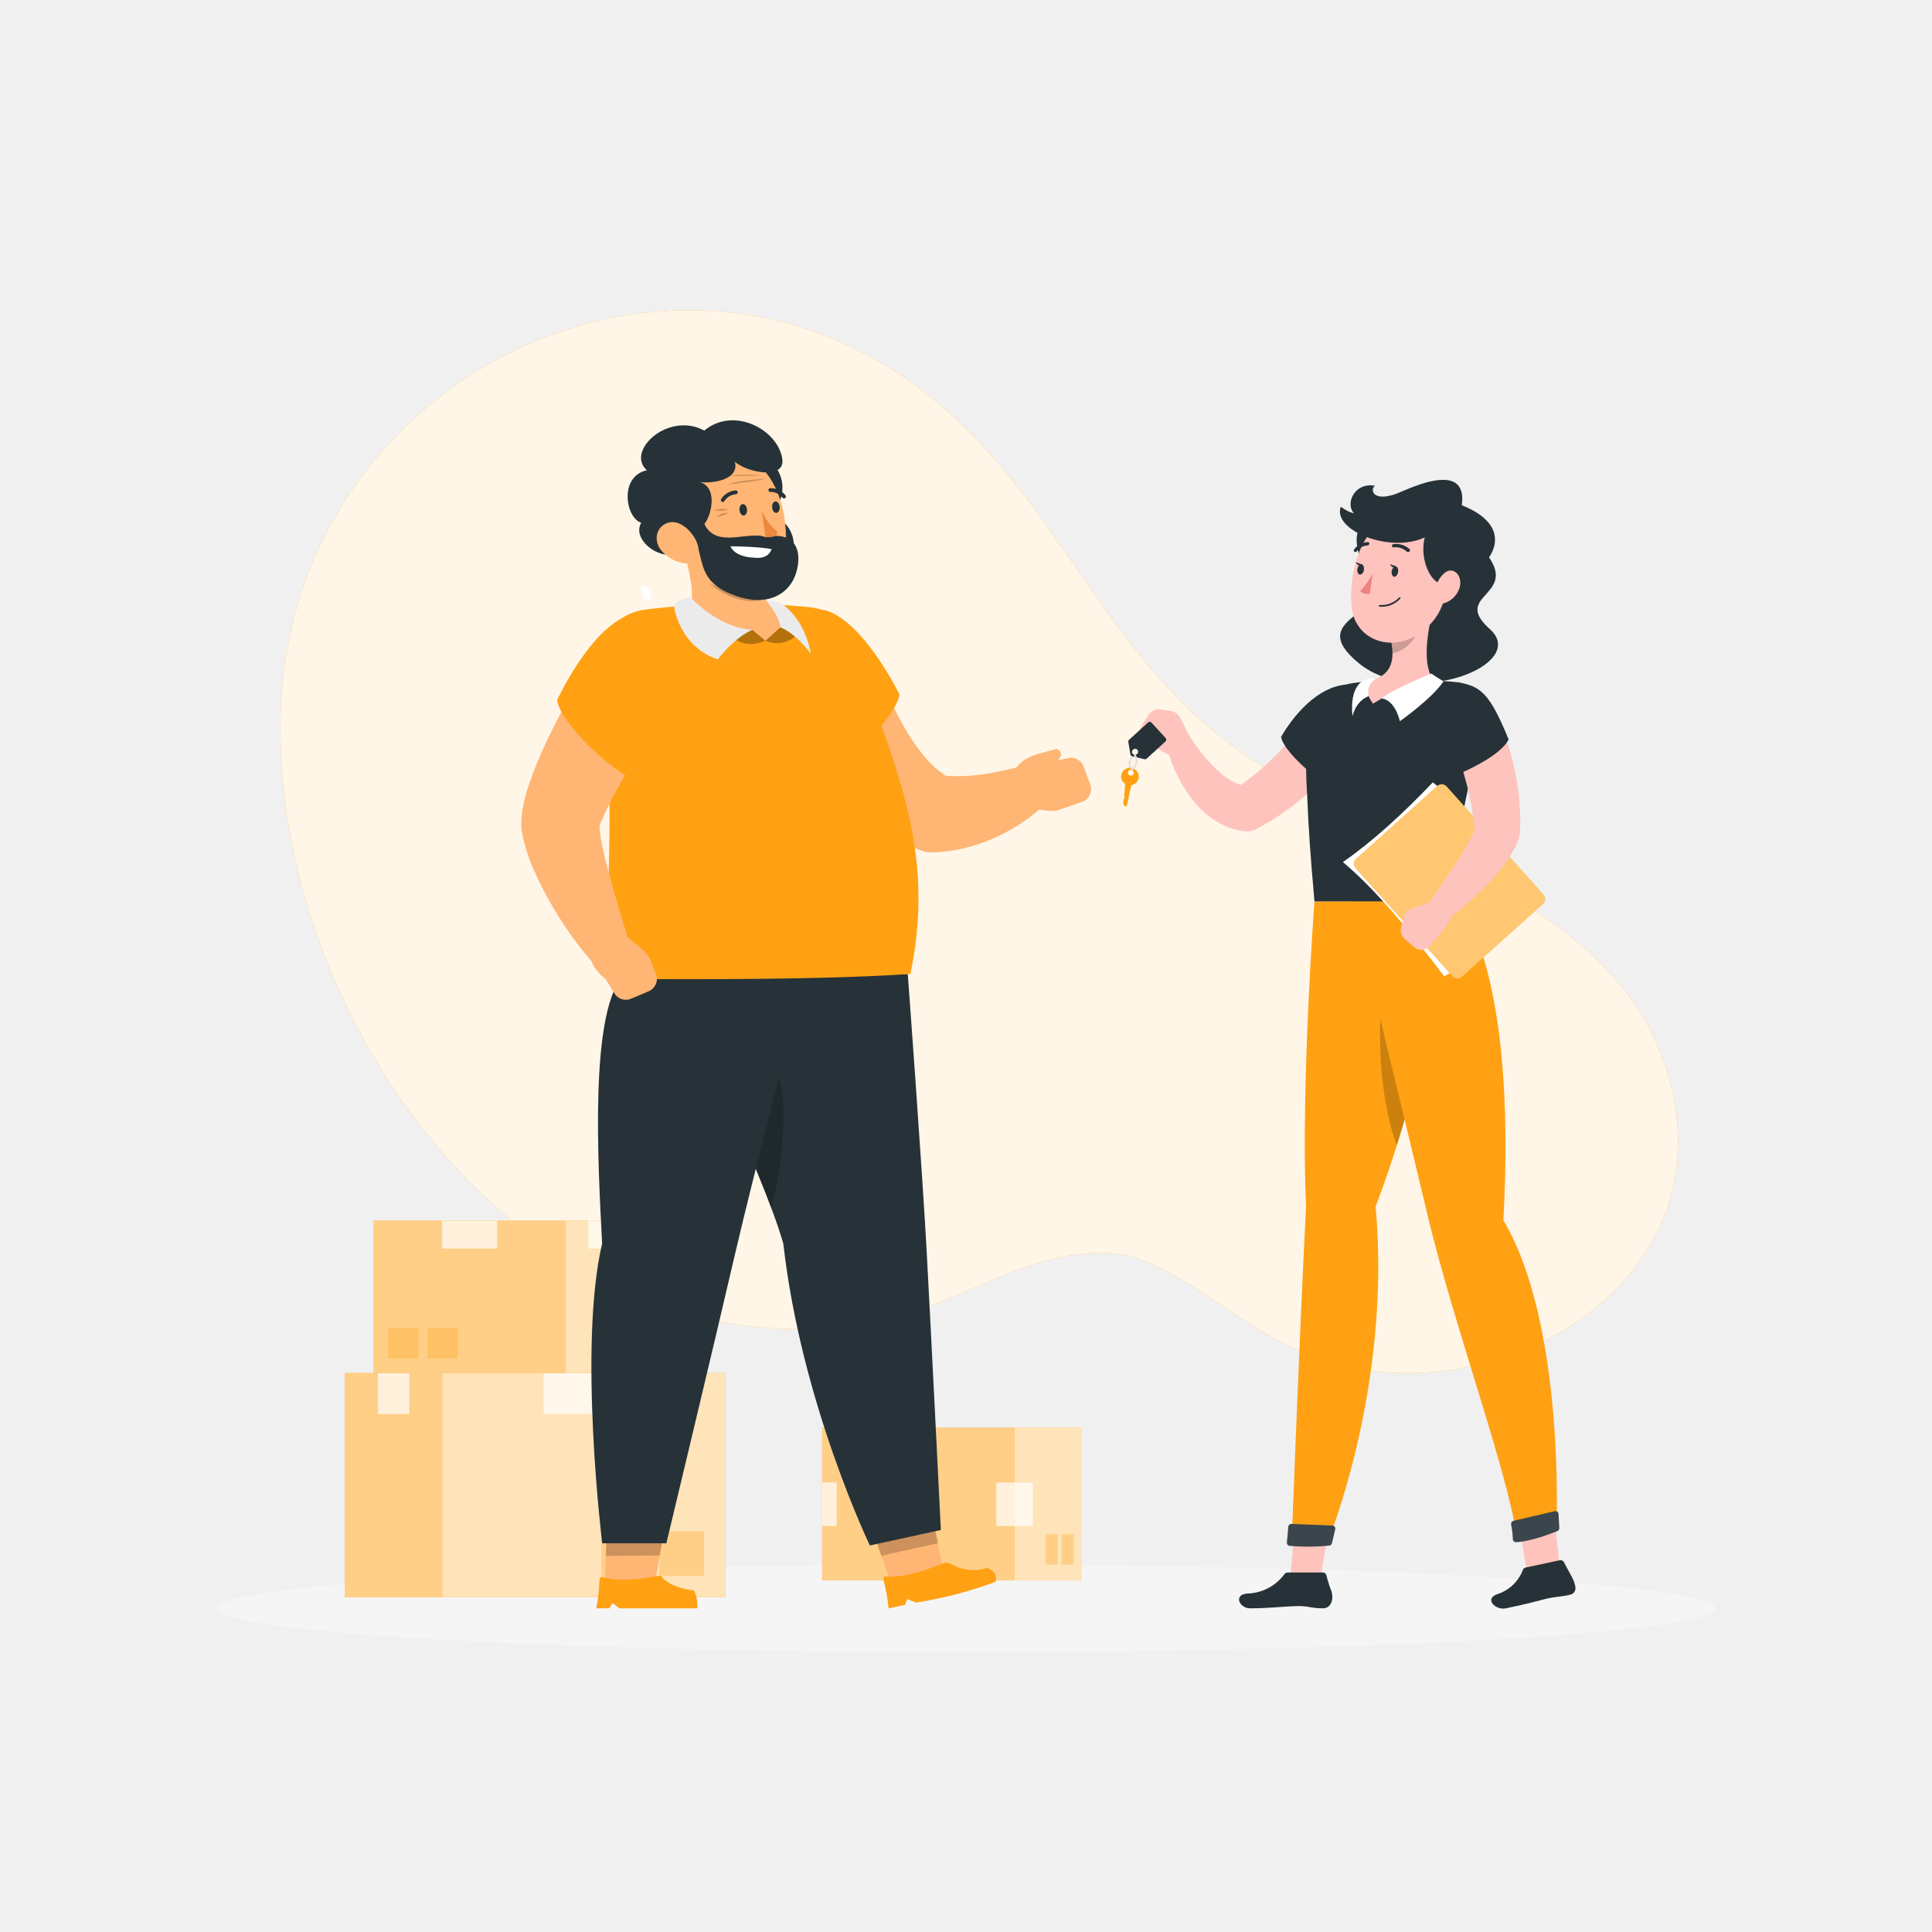
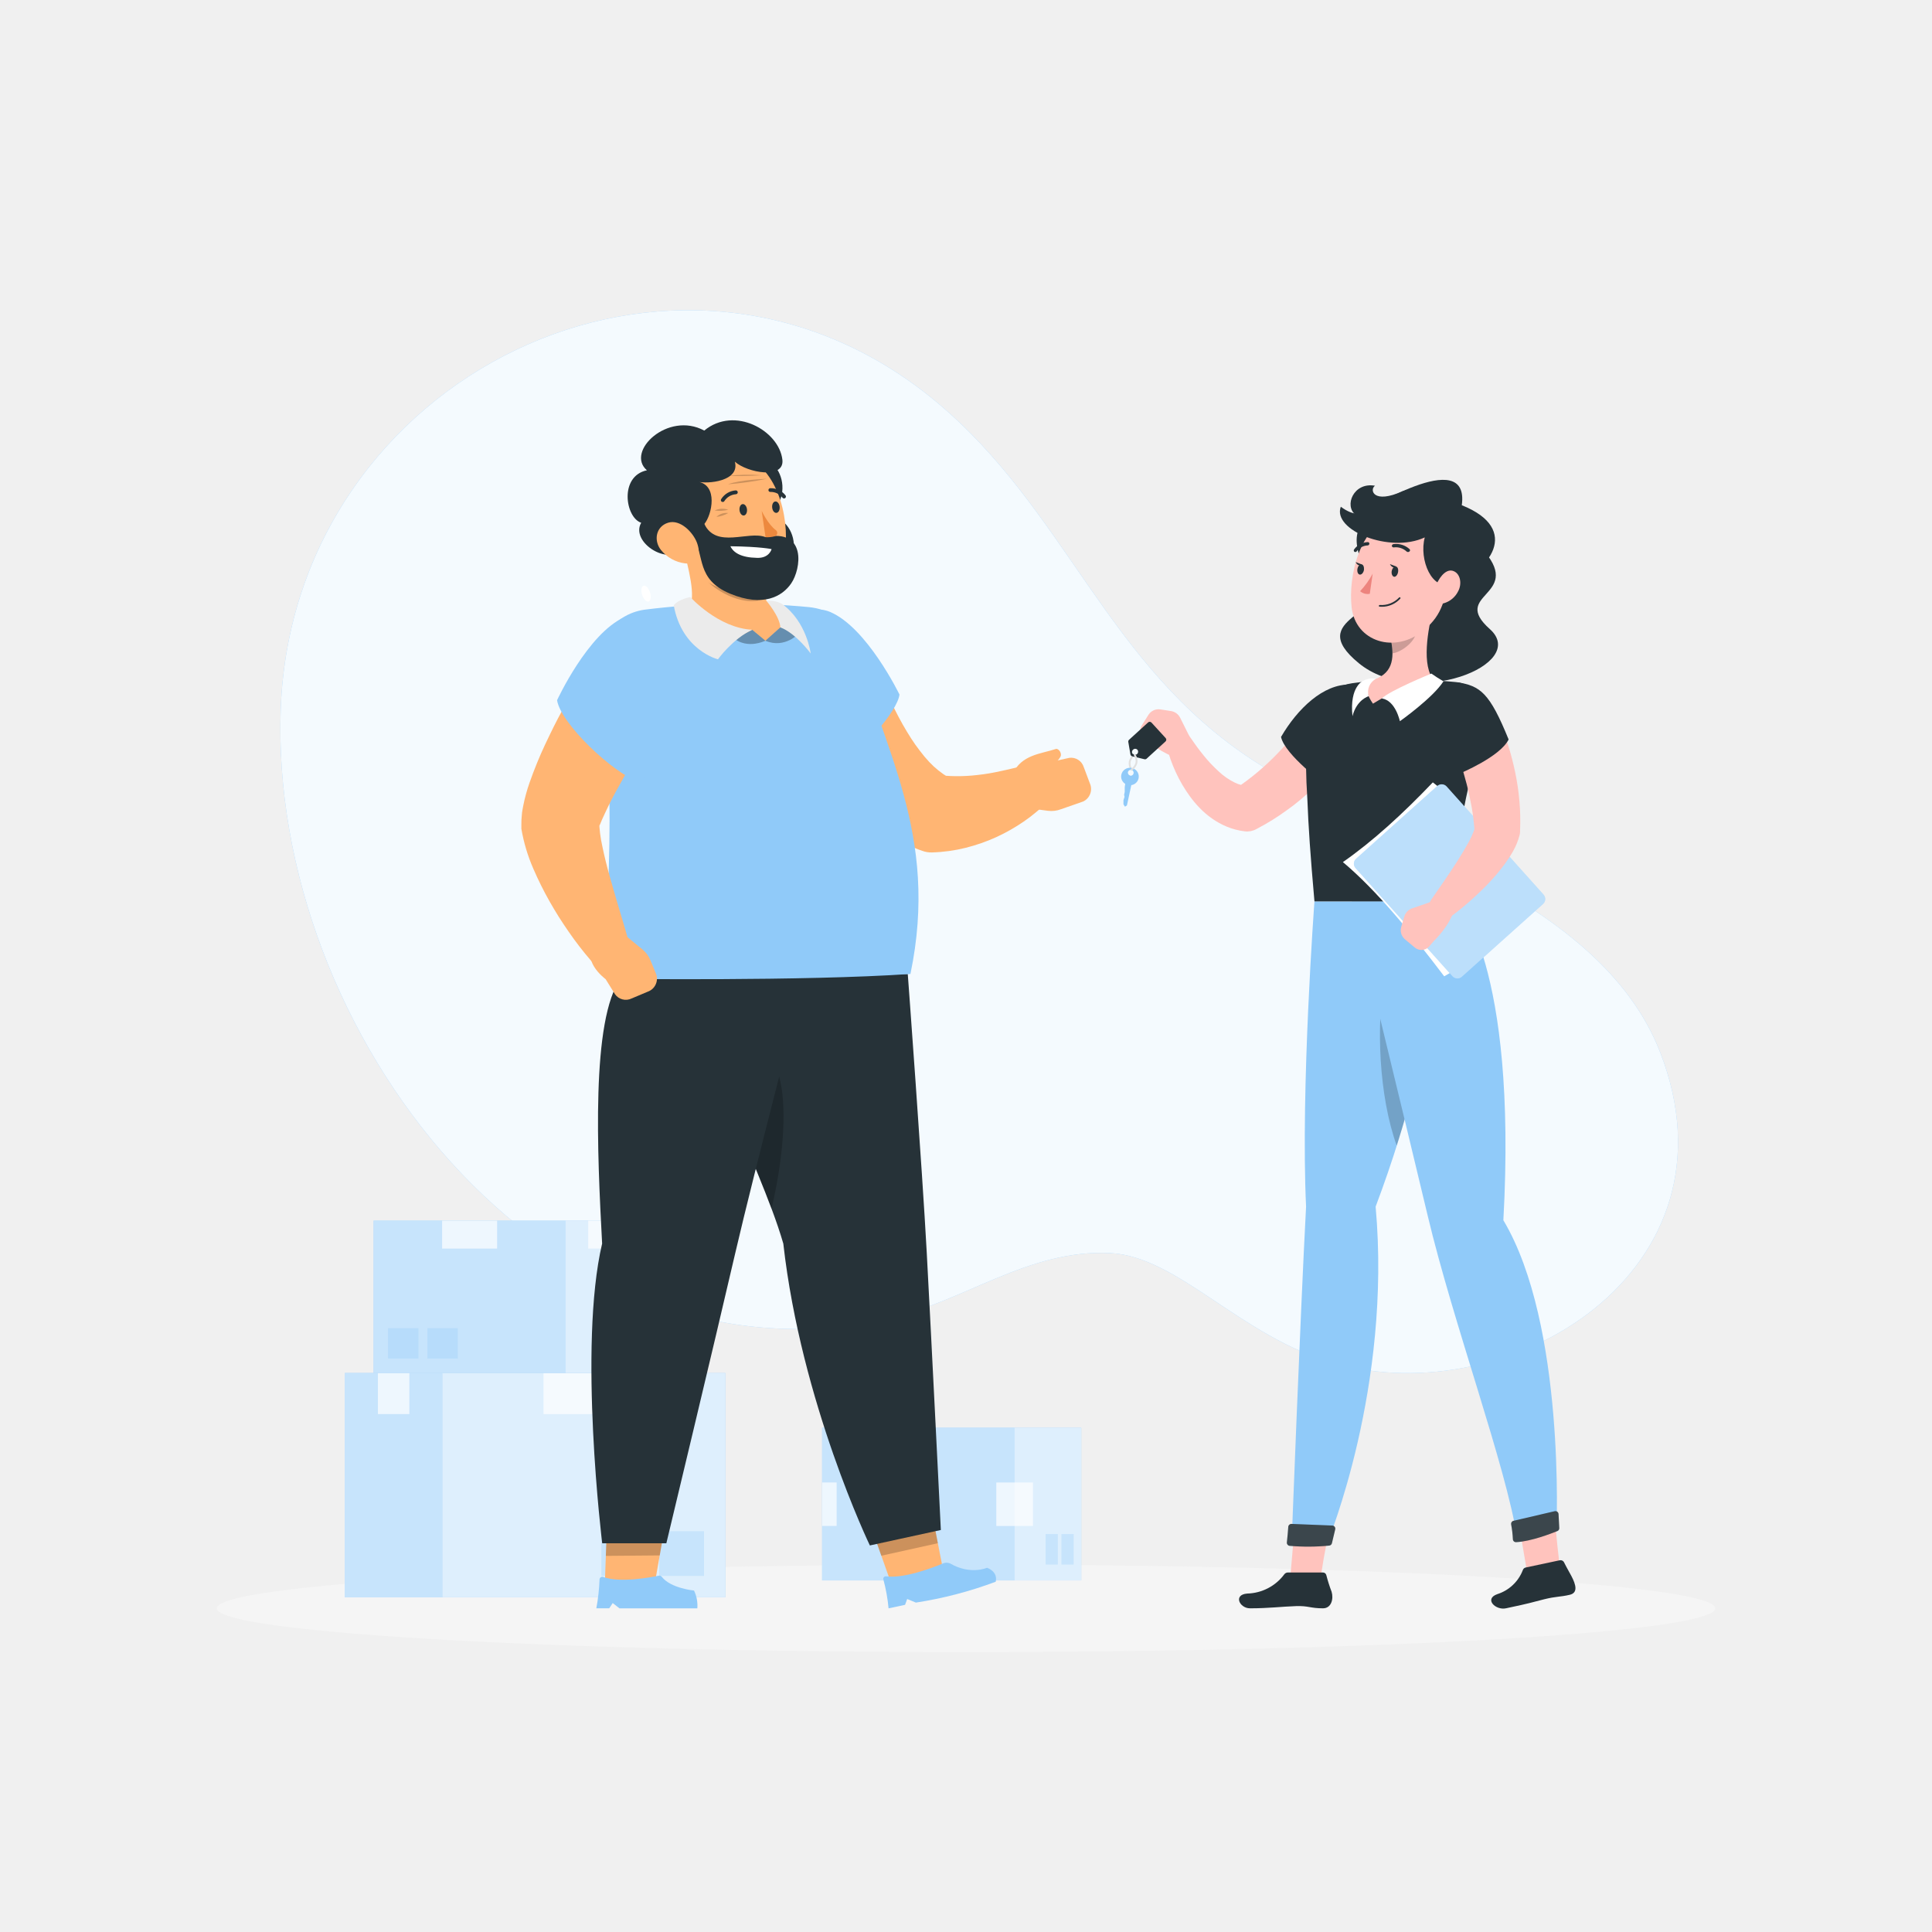
<svg xmlns="http://www.w3.org/2000/svg" viewBox="0 0 500 500">
  <g id="freepik--background-simple--inject-257">
-     <path d="M72.66,183.39C69.56,266.47,141.13,361,229.76,341.3c19.7-4.36,36.37-18.09,57.64-17,17.43.86,33.77,21.68,57.72,28.46,45.87,13,106.46-24.13,84.51-80.47-15.78-40.49-73.08-54.6-105-75.29-38.54-25-48.56-65.1-82.65-93.28C175.15,48.43,75.86,97.44,72.66,183.39Z" style="fill:#FFA113" />
+     <path d="M72.66,183.39C69.56,266.47,141.13,361,229.76,341.3c19.7-4.36,36.37-18.09,57.64-17,17.43.86,33.77,21.68,57.72,28.46,45.87,13,106.46-24.13,84.51-80.47-15.78-40.49-73.08-54.6-105-75.29-38.54-25-48.56-65.1-82.65-93.28C175.15,48.43,75.86,97.44,72.66,183.39Z" style="fill:#90CAF9" />
    <path d="M72.66,183.39C69.56,266.47,141.13,361,229.76,341.3c19.7-4.36,36.37-18.09,57.64-17,17.43.86,33.77,21.68,57.72,28.46,45.87,13,106.46-24.13,84.51-80.47-15.78-40.49-73.08-54.6-105-75.29-38.54-25-48.56-65.1-82.65-93.28C175.15,48.43,75.86,97.44,72.66,183.39Z" style="fill:#fff;opacity:0.9" />
  </g>
  <g id="freepik--Shadow--inject-257">
    <ellipse id="freepik--path--inject-257" cx="250" cy="416.24" rx="193.89" ry="11.32" style="fill:#f5f5f5" />
  </g>
  <g id="freepik--Boxes--inject-257">
    <path d="M168.3,153.57c.29,1.14,0,2.09-.56,2.13s-1.34-.84-1.63-2-.05-2.08.56-2.13S168,152.44,168.3,153.57Z" style="fill:#fff" />
    <ellipse cx="168.66" cy="159.87" rx="1.07" ry="2.13" transform="translate(-32.12 42.86) rotate(-13.23)" style="fill:#fff" />
-     <rect x="89.21" y="355.33" width="98.51" height="58.03" style="fill:#FFA113" />
+     <rect x="89.21" y="355.33" width="98.51" height="58.03" style="fill:#90CAF9" />
    <rect x="89.21" y="355.33" width="98.51" height="58.03" style="fill:#fff;opacity:0.7" />
-     <rect x="89.21" y="355.33" width="25.33" height="58.03" style="fill:#FFA113;opacity:0.3" />
+     <rect x="89.21" y="355.33" width="25.33" height="58.03" style="fill:#90CAF9;opacity:0.3" />
    <rect x="140.66" y="355.33" width="20.95" height="10.63" style="fill:#fff;opacity:0.7" />
    <rect x="97.81" y="355.33" width="8.13" height="10.63" style="fill:#fff;opacity:0.7" />
-     <rect x="170.62" y="396.27" width="11.58" height="11.58" style="fill:#FFA113;opacity:0.3" />
-     <rect x="155.63" y="396.27" width="11.58" height="11.58" style="fill:#FFA113;opacity:0.3" />
-     <rect x="96.68" y="315.91" width="66.92" height="39.43" transform="translate(260.28 671.24) rotate(180)" style="fill:#FFA113" />
+     <rect x="170.62" y="396.27" width="11.58" height="11.58" style="fill:#90CAF9;opacity:0.3" />
+     <rect x="155.63" y="396.27" width="11.58" height="11.58" style="fill:#90CAF9;opacity:0.3" />
+     <rect x="96.68" y="315.91" width="66.92" height="39.43" transform="translate(260.28 671.24) rotate(180)" style="fill:#90CAF9" />
    <rect x="96.68" y="315.91" width="66.92" height="39.43" transform="translate(260.28 671.24) rotate(180)" style="fill:#fff;opacity:0.7" />
-     <rect x="96.68" y="315.91" width="49.71" height="39.43" style="fill:#FFA113;opacity:0.3" />
+     <rect x="96.68" y="315.91" width="49.71" height="39.43" style="fill:#90CAF9;opacity:0.3" />
    <rect x="114.42" y="315.91" width="14.23" height="7.22" transform="translate(243.07 639.04) rotate(180)" style="fill:#fff;opacity:0.7" />
    <rect x="152.24" y="315.91" width="5.52" height="7.22" transform="translate(310 639.04) rotate(180)" style="fill:#fff;opacity:0.7" />
-     <rect x="100.43" y="343.72" width="7.87" height="7.87" transform="translate(208.72 695.31) rotate(180)" style="fill:#FFA113;opacity:0.3" />
-     <rect x="110.61" y="343.72" width="7.87" height="7.87" transform="translate(229.09 695.31) rotate(180)" style="fill:#FFA113;opacity:0.3" />
-     <rect x="212.77" y="369.5" width="67.07" height="39.51" transform="translate(492.6 778.51) rotate(180)" style="fill:#FFA113" />
+     <rect x="100.43" y="343.72" width="7.87" height="7.87" transform="translate(208.72 695.31) rotate(180)" style="fill:#90CAF9;opacity:0.3" />
+     <rect x="110.61" y="343.72" width="7.87" height="7.87" transform="translate(229.09 695.31) rotate(180)" style="fill:#90CAF9;opacity:0.3" />
+     <rect x="212.77" y="369.5" width="67.07" height="39.51" transform="translate(492.6 778.51) rotate(180)" style="fill:#90CAF9" />
    <rect x="212.77" y="369.5" width="67.07" height="39.51" transform="translate(492.6 778.51) rotate(180)" style="fill:#fff;opacity:0.7" />
-     <rect x="212.77" y="369.5" width="49.82" height="39.51" style="fill:#FFA113;opacity:0.3" />
+     <rect x="212.77" y="369.5" width="49.82" height="39.51" style="fill:#90CAF9;opacity:0.3" />
    <rect x="212.77" y="383.67" width="3.75" height="11.25" transform="translate(429.29 778.58) rotate(180)" style="fill:#fff;opacity:0.7" />
    <rect x="257.84" y="383.68" width="9.49" height="11.25" transform="translate(525.17 778.6) rotate(180)" style="fill:#fff;opacity:0.7" />
-     <rect x="270.61" y="397.01" width="3.16" height="7.89" transform="translate(544.38 801.91) rotate(180)" style="fill:#FFA113;opacity:0.3" />
-     <rect x="274.7" y="397.01" width="3.16" height="7.89" transform="translate(552.56 801.91) rotate(180)" style="fill:#FFA113;opacity:0.3" />
+     <rect x="270.61" y="397.01" width="3.16" height="7.89" transform="translate(544.38 801.91) rotate(180)" style="fill:#90CAF9;opacity:0.3" />
+     <rect x="274.7" y="397.01" width="3.16" height="7.89" transform="translate(552.56 801.91) rotate(180)" style="fill:#90CAF9;opacity:0.3" />
  </g>
  <g id="freepik--character-1--inject-257">
    <polygon points="240.75 389.29 224.64 392.87 230.8 410.27 244.26 407.3 240.75 389.29" style="fill:#ffb573" />
    <polygon points="240.75 389.3 224.63 392.88 228.08 402.62 242.72 399.38 240.75 389.3" style="opacity:0.2" />
    <path d="M202.72,321.84c-6.77-23.25-23.65-47.51-14.34-69.65l46.55-.13s3.75,50.58,4.91,72.08c1.21,22.36,3.65,71.82,3.65,71.82l-18.37,4S207.33,363,202.72,321.84Z" style="fill:#263238" />
    <path d="M186.52,275.29c2.27,12.36,8.48,25,13.15,37.51C205.29,289.18,204.6,261.41,186.52,275.29Z" style="opacity:0.2" />
-     <path d="M255.43,405.74s-4.29,1.93-9.54-1.12a2.33,2.33,0,0,0-2,.06c-2.7,1.12-9.91,3.86-14.57,3.28a.63.63,0,0,0-.71.77,44.55,44.55,0,0,1,1.35,7.51l4.27-.91.55-1.51,2.25.93a103.69,103.69,0,0,0,20.66-5.4C258.31,406.62,255.43,405.74,255.43,405.74Z" style="fill:#FFA113" />
+     <path d="M255.43,405.74s-4.29,1.93-9.54-1.12a2.33,2.33,0,0,0-2,.06c-2.7,1.12-9.91,3.86-14.57,3.28a.63.63,0,0,0-.71.77,44.55,44.55,0,0,1,1.35,7.51l4.27-.91.55-1.51,2.25.93a103.69,103.69,0,0,0,20.66-5.4C258.31,406.62,255.43,405.74,255.43,405.74Z" style="fill:#90CAF9" />
    <polygon points="172.53 392.36 157.17 392.51 156.5 410.62 169.33 410.52 172.53 392.36" style="fill:#ffb573" />
    <polygon points="172.53 392.37 157.16 392.51 156.79 402.66 170.74 402.54 172.53 392.37" style="opacity:0.2" />
    <path d="M155.83,321.84c-1.24-23.25-2.93-58,4.86-68.71l47.83-1.07S195.22,303,190.26,324.4c-5.16,22.3-17.81,75-17.81,75l-16.6,0S149.58,348.37,155.83,321.84Z" style="fill:#263238" />
    <path d="M228.18,176.06l.73,1.74.86,2c.6,1.31,1.2,2.64,1.85,3.92a77.6,77.6,0,0,0,4.17,7.37c.74,1.14,1.51,2.25,2.31,3.26a33.18,33.18,0,0,0,2.41,2.87,22.57,22.57,0,0,0,5,4l-3.49-.77a36.07,36.07,0,0,0,5.22.42,42.84,42.84,0,0,0,5.69-.3c2-.21,4-.55,6-1,1-.21,2-.43,3.06-.69l1.53-.37.75-.19a2.88,2.88,0,0,1,.64-.13l3.63.65a5,5,0,0,1,2.66,8.5l-.83.82-.74.71c-.5.46-1,.91-1.52,1.34-1,.85-2.09,1.67-3.2,2.43a48.14,48.14,0,0,1-7.05,4,46.41,46.41,0,0,1-7.93,2.77,40.83,40.83,0,0,1-8.72,1.2,6.58,6.58,0,0,1-2.52-.41l-1-.36a38.67,38.67,0,0,1-6.33-3.08,42.52,42.52,0,0,1-5.36-3.93,55.43,55.43,0,0,1-4.53-4.38c-1.39-1.52-2.63-3.09-3.83-4.68s-2.28-3.21-3.29-4.86-2-3.3-2.85-5-1.7-3.4-2.44-5.15c-.37-.88-.74-1.76-1.08-2.66l-.51-1.39-.25-.71-.28-.87a11.19,11.19,0,0,1,20.94-7.84Z" style="fill:#ffb573" />
    <path d="M263.66,208.84l-2.23-6.07c.07-6.8,8.79-5.19,8.79-5.19l6.51-1.45a3.44,3.44,0,0,1,3.74,2.38l1.59,4.23a3.58,3.58,0,0,1-1.72,4.68l-5.74,2a7,7,0,0,1-3.42.41Z" style="fill:#ffb573" />
-     <path d="M214.78,158.35c9.59,4,18,21.39,18,21.39-.44,4.2-10.1,15.93-18.62,18.94,0,0-6.64-2.76-10.82-11.83C198,175.11,204.61,154.11,214.78,158.35Z" style="fill:#FFA113" />
-     <path d="M209.38,157.12a193.16,193.16,0,0,0-42.67.68,14.4,14.4,0,0,0-12,17.15c6.64,33.41-.32,70.89,4,78.36,0,0,49.33.65,76.91-1.25,7.56-36.27-7.3-58.47-14.77-86.8C219.56,160.42,214.36,157.64,209.38,157.12Z" style="fill:#FFA113" />
+     <path d="M214.78,158.35c9.59,4,18,21.39,18,21.39-.44,4.2-10.1,15.93-18.62,18.94,0,0-6.64-2.76-10.82-11.83C198,175.11,204.61,154.11,214.78,158.35Z" style="fill:#90CAF9" />
+     <path d="M209.38,157.12a193.16,193.16,0,0,0-42.67.68,14.4,14.4,0,0,0-12,17.15c6.64,33.41-.32,70.89,4,78.36,0,0,49.33.65,76.91-1.25,7.56-36.27-7.3-58.47-14.77-86.8C219.56,160.42,214.36,157.64,209.38,157.12Z" style="fill:#90CAF9" />
    <path d="M170.93,184.71c-1.46,2.59-3.08,5.33-4.63,8l-4.61,8c-.75,1.32-1.49,2.64-2.19,3.94s-1.41,2.59-2,3.84-1.19,2.49-1.66,3.54c-.23.52-.43,1-.56,1.34l-.09.23,0,.09c-.06.13,0-.13-.09-.26l-.05-1a35.1,35.1,0,0,0,.84,6.63c.52,2.5,1.16,5.13,1.91,7.76s1.52,5.34,2.33,8.06,1.67,5.49,2.4,8.18l.07.24a5.67,5.67,0,0,1-9.74,5.21,87,87,0,0,1-5.64-7.31c-.86-1.26-1.73-2.52-2.55-3.83s-1.61-2.62-2.39-4a87.49,87.49,0,0,1-4.26-8.56,44.38,44.38,0,0,1-3.09-10.33,4,4,0,0,1,0-.6v-.43a20.82,20.82,0,0,1,.13-2.66c0-.36.09-.77.14-1.1l.17-.94c.23-1.25.5-2.29.77-3.3.55-2,1.2-3.74,1.84-5.45s1.32-3.32,2-4.91,1.44-3.13,2.17-4.66c1.46-3.07,3-6,4.67-8.93s3.29-5.71,5.21-8.59A11.21,11.21,0,0,1,171,184.54Z" style="fill:#ffb573" />
-     <path d="M161.58,159.73c-9.49,4.26-17.41,21.49-17.41,21.49.93,6,14.36,18.84,21.38,21.26,0,0,5.86-5.16,8.59-17.18C177.27,171.49,166.71,160.83,161.58,159.73Z" style="fill:#FFA113" />
+     <path d="M161.58,159.73c-9.49,4.26-17.41,21.49-17.41,21.49.93,6,14.36,18.84,21.38,21.26,0,0,5.86-5.16,8.59-17.18C177.27,171.49,166.71,160.83,161.58,159.73Z" style="fill:#90CAF9" />
    <path d="M202.66,159.59a9,9,0,0,0-4.3-4.08,8.33,8.33,0,0,1-.15-5.61l-21-6.7c1.7,7,3,12.44.44,15.82,4.13,2.52,11.71,7,20,6.82S204,162.5,202.66,159.59Z" style="fill:#ffb573" />
    <path d="M198,150.55l-15.78-.93c4.94,5.27,12.42,7.26,15.83,5.11A8.4,8.4,0,0,1,198,150.55Z" style="opacity:0.2" />
-     <path d="M198.09,165.82,194.68,163l-4.59,2.3S193,168,198.09,165.82Z" style="fill:#FFA113" />
+     <path d="M198.09,165.82,194.68,163l-4.59,2.3S193,168,198.09,165.82Z" style="fill:#90CAF9" />
    <path d="M198.09,165.82,194.68,163l-4.59,2.3S193,168,198.09,165.82Z" style="opacity:0.3" />
    <path d="M202.48,125.63c.27,4.24-2.46,7.87-6.1,8.1s-6.8-3-7.07-7.27,2.46-7.87,6.1-8.1S202.21,121.39,202.48,125.63Z" style="fill:#263238" />
    <path d="M205.45,140.78c.27,4.24-2.46,7.87-6.1,8.1s-6.8-3-7.07-7.27,2.47-7.87,6.1-8.1S205.18,136.53,205.45,140.78Z" style="fill:#263238" />
    <path d="M173.71,131.85c1.78,9.22,3.21,15.45,9.49,18.86,12.49,6.79,18.76,1.13,20-8.35,1.09-8.54-2-22.18-12.26-24.94C180.83,114.7,171.92,122.63,173.71,131.85Z" style="fill:#ffb573" />
    <path d="M198.08,139c10.76-2.23,9.26,8.26,6.67,12-2.28,3.33-7.22,6.21-15.8,2.64-8.92-3.7-6.54-10.08-9.39-13.93-1-1.4,1.24-7.14,2.7-4.13C185.41,142.1,193.62,137.27,198.08,139Z" style="fill:#263238" />
    <path d="M177.75,139.87c5,3,5.74-2.07,4.51-4.24,2-2.33,3.71-10.25-1.84-11,2.67.71,11.15-.06,9.76-5.15,3.22,2.9,12.91,4.63,12.3-.52-.88-7.53-12.39-14-20.22-7.53-9.44-5.09-20.45,5.45-14.84,10.28-7.2,1.52-5.61,12.22-1.48,13.58C162.75,140.85,175.44,148.12,177.75,139.87Z" style="fill:#263238" />
    <path d="M188.48,131.92a4.67,4.67,0,0,0-3.54.2A9.1,9.1,0,0,0,188.48,131.92Z" style="opacity:0.2" />
    <path d="M188.47,132.77a3.79,3.79,0,0,0-3.06,1A7.6,7.6,0,0,0,188.47,132.77Z" style="opacity:0.2" />
    <path d="M197.12,123a42.93,42.93,0,0,0-8.88.19C193.19,123.27,197.12,123,197.12,123Z" style="opacity:0.2" />
    <path d="M198.41,123.92s-6.79.2-10,1.41A80.33,80.33,0,0,0,198.41,123.92Z" style="opacity:0.2" />
    <path d="M171,142.27a9.49,9.49,0,0,0,6.38,3.54c3.34.35,4.09-2.36,3-5.34-1-2.68-4.34-6.17-7.48-5.19S169.12,139.82,171,142.27Z" style="fill:#ffb573" />
    <path d="M191.39,132.05c.08.81.58,1.42,1.12,1.36s.89-.77.81-1.58-.59-1.43-1.13-1.37S191.3,131.23,191.39,132.05Z" style="fill:#263238" />
    <path d="M199.84,131.37c.08.81.58,1.43,1.12,1.36s.89-.77.81-1.58-.59-1.43-1.13-1.37S199.75,130.55,199.84,131.37Z" style="fill:#263238" />
    <path d="M197.12,132.21l1,6.82a7.52,7.52,0,0,0,2.41-.25.9.9,0,0,0,.27-1.57C198.75,135.7,197.12,132.21,197.12,132.21Z" style="fill:#ed893e" />
    <path d="M187,129.91a.51.51,0,0,1-.23-.07.48.48,0,0,1-.13-.67,4.84,4.84,0,0,1,3.79-2.26.48.48,0,0,1,0,1h0a3.85,3.85,0,0,0-3,1.83A.49.49,0,0,1,187,129.91Z" style="fill:#263238" />
    <path d="M202.93,129a.48.48,0,0,1-.41-.18,3.84,3.84,0,0,0-3.13-1.51.47.47,0,0,1-.52-.43.5.5,0,0,1,.43-.53,4.78,4.78,0,0,1,4,1.86.49.49,0,0,1-.08.68A.54.54,0,0,1,202.93,129Z" style="fill:#263238" />
    <path d="M178.66,154.52s7.19,8,16,8.46c-5.14,2.43-8.85,7.65-8.85,7.65s-9.37-2.29-11.45-14C175.75,155,178.66,154.52,178.66,154.52Z" style="fill:#ebebeb" />
-     <path d="M198.09,165.82l3.87-3.46,4.92,1.46S203.16,168,198.09,165.82Z" style="fill:#FFA113" />
+     <path d="M198.09,165.82l3.87-3.46,4.92,1.46S203.16,168,198.09,165.82Z" style="fill:#90CAF9" />
    <path d="M198.09,165.82l3.87-3.46,4.92,1.46S203.16,168,198.09,165.82Z" style="opacity:0.3" />
    <path d="M198.36,155.51s3.43,4,3.6,6.85c4.08,1.58,7.85,6.76,7.85,6.76s-1-8.2-7.46-12.86A6.91,6.91,0,0,0,198.36,155.51Z" style="fill:#ebebeb" />
-     <path d="M154.33,416.23h3.34l.9-1.36,1.75,1.37h20.15a9,9,0,0,0-.86-4.61s-6-.55-8.34-3.55a.74.74,0,0,0-.75-.3c-2,.42-10,1.93-14.36.35a.72.72,0,0,0-1,.65A49.53,49.53,0,0,1,154.33,416.23Z" style="fill:#FFA113" />
+     <path d="M154.33,416.23h3.34l.9-1.36,1.75,1.37h20.15a9,9,0,0,0-.86-4.61s-6-.55-8.34-3.55a.74.74,0,0,0-.75-.3c-2,.42-10,1.93-14.36.35a.72.72,0,0,0-1,.65A49.53,49.53,0,0,1,154.33,416.23Z" style="fill:#90CAF9" />
    <path d="M262.08,200.25c2.35-5,7.34-5.13,11.18-6.42.65-.22,1.81,1.2,1.07,2.2a5.73,5.73,0,0,1-3.63,2.59c-.05,1.73-1.91,6.4-6.81,6.29A7.06,7.06,0,0,1,262.08,200.25Z" style="fill:#ffb573" />
    <path d="M199.69,142.11s-2.79-.64-10.66-.74c.78,1.67,2.8,2.92,6.83,3C199.1,144.52,199.69,142.11,199.69,142.11Z" style="fill:#fff" />
    <path d="M160.41,240.91l-5.94,2.55c-4.89,4.72,2.27,9.95,2.27,9.95l2.43,3.91a3.43,3.43,0,0,0,4.3,1.08l4.16-1.75a3.58,3.58,0,0,0,2.22-4.47l-1.53-3.7a7.05,7.05,0,0,0-2.06-2.77Z" style="fill:#ffb573" />
  </g>
  <g id="freepik--character-2--inject-257">
    <path d="M354.6,149.57c-6.09-9.81-3.68-15.59,3-16.75l26.71,10.05c9.5,11.47-9,10.8,1.26,19.94s-19.36,20.76-33.92,8.82S360.68,159.38,354.6,149.57Z" style="fill:#263238" />
    <path d="M395.44,408.22l8.39-1.86c-1.17-8-1.6-17.3-2.58-22.24l-9.69,1.35Z" style="fill:#ffc3bd" />
    <path d="M333.81,409.58l7.9-.07c.73-8,3.55-17.54,3.82-22.58l-9.76-.24Z" style="fill:#ffc3bd" />
    <path d="M389.73,416.23c6.68-1.41,6.18-1.41,9.9-2.34,3.19-.79,4.05-.56,6.62-1.16,2.15-.51,1.63-2.55.46-4.79-.51-1-1.2-2.11-1.93-3.59a1,1,0,0,0-1.13-.55l-8.8,1.87a1,1,0,0,0-.75.68,10.44,10.44,0,0,1-6.62,6.22C384,413.82,387.07,416.8,389.73,416.23Z" style="fill:#263238" />
    <path d="M323.49,416.23c4.88,0,8.11-.44,11.9-.57,3.25-.11,3.69.57,7,.57,2.17,0,2.78-2.44,2.23-4.28a39.34,39.34,0,0,1-1.36-4.27.9.9,0,0,0-.91-.72h-9.08a1.16,1.16,0,0,0-.88.45,12.32,12.32,0,0,1-9.61,5C319.08,412.7,320.81,416.23,323.49,416.23Z" style="fill:#263238" />
-     <path d="M340.18,233.28s-3.6,48.29-2.17,79c-1.53,28.79-3.73,86.9-3.73,86.9.16,1.47,7.91.89,9.26,0,0,0,16.7-40.2,12.47-86.9,18.35-48.71,16.3-79,16.3-79Z" style="fill:#FFA113" />
+     <path d="M340.18,233.28s-3.6,48.29-2.17,79c-1.53,28.79-3.73,86.9-3.73,86.9.16,1.47,7.91.89,9.26,0,0,0,16.7-40.2,12.47-86.9,18.35-48.71,16.3-79,16.3-79Z" style="fill:#90CAF9" />
    <path d="M358.38,252.66c2.86.47,10.53,5.92,11.53,9.36a256,256,0,0,1-8.44,34.47C356.85,283.65,356.09,265.12,358.38,252.66Z" style="opacity:0.2" />
-     <path d="M349.82,233.28s13.28,54.51,19.65,81.27c6.68,28.11,20.38,65.1,23.19,83.59,1.75.58,7.27-.53,10.14-2.15,0,0,2.42-53.13-13.73-80.19,3.65-66.59-12-82.52-12-82.52Z" style="fill:#FFA113" />
+     <path d="M349.82,233.28s13.28,54.51,19.65,81.27c6.68,28.11,20.38,65.1,23.19,83.59,1.75.58,7.27-.53,10.14-2.15,0,0,2.42-53.13-13.73-80.19,3.65-66.59-12-82.52-12-82.52Z" style="fill:#90CAF9" />
    <path d="M391.08,394.5a27.48,27.48,0,0,1,.45,3.83.79.79,0,0,0,.85.78c3.84-.19,9-2.2,10.67-2.87a.78.78,0,0,0,.49-.77l-.19-3.63a.81.81,0,0,0-1-.74l-10.68,2.49A.79.79,0,0,0,391.08,394.5Z" style="fill:#263238" />
    <path d="M391.08,394.5a27.48,27.48,0,0,1,.45,3.83.79.79,0,0,0,.85.78c3.84-.19,9-2.2,10.67-2.87a.78.78,0,0,0,.49-.77l-.19-3.63a.81.81,0,0,0-1-.74l-10.68,2.49A.79.79,0,0,0,391.08,394.5Z" style="fill:#fff;opacity:0.1" />
    <path d="M333.41,395.08c-.07,1-.22,2.79-.37,4.1a.8.8,0,0,0,.69.88A55,55,0,0,0,344,400a.8.8,0,0,0,.7-.61l.85-3.58a.8.8,0,0,0-.74-1l-10.52-.42A.8.8,0,0,0,333.41,395.08Z" style="fill:#263238" />
    <path d="M333.41,395.08c-.07,1-.22,2.79-.37,4.1a.8.8,0,0,0,.69.88A55,55,0,0,0,344,400a.8.8,0,0,0,.7-.61l.85-3.58a.8.8,0,0,0-.74-1l-10.52-.42A.8.8,0,0,0,333.41,395.08Z" style="fill:#fff;opacity:0.1" />
    <path d="M351,190.25l-.66,1.1-.62,1c-.41.64-.84,1.24-1.26,1.84-.85,1.21-1.76,2.36-2.68,3.49a66.89,66.89,0,0,1-6,6.39c-1,1-2.17,2-3.27,2.93s-2.28,1.85-3.49,2.69a61.83,61.83,0,0,1-7.52,4.69l-.36.19a5,5,0,0,1-3,.58,17.88,17.88,0,0,1-4.6-1.19,20,20,0,0,1-3.9-2.15,21.31,21.31,0,0,1-3.14-2.69,26.56,26.56,0,0,1-2.53-3,36,36,0,0,1-3.7-6.32c-.5-1.08-.94-2.18-1.34-3.28a34.61,34.61,0,0,1-1-3.47,3.25,3.25,0,0,1,5.81-2.65l.19.27c.5.73,1.12,1.62,1.7,2.42s1.21,1.6,1.83,2.37a36.52,36.52,0,0,0,3.92,4.17,17.09,17.09,0,0,0,4.08,2.86,8,8,0,0,0,3.64.88l-3.4.77a66.91,66.91,0,0,0,5.78-4.33,65.73,65.73,0,0,0,5.32-5c1.69-1.76,3.33-3.59,4.85-5.5.77-1,1.49-1.92,2.22-2.89l1-1.46.49-.71.41-.61.26-.39a6.51,6.51,0,0,1,11,7Z" style="fill:#ffc3bd" />
    <path d="M349.4,177.17c-6.92-.19-13.63,6.26-17.87,13.55,1,4.66,11.47,12.36,11.47,12.36S358.51,188.12,349.4,177.17Z" style="fill:#263238" />
    <path d="M338.09,189.88a165.36,165.36,0,0,0,.25,16.87c.28,7.32.78,14.52,1.84,26.53h36.87c-.75-10.38.46-22.22,7.08-45.58a8.6,8.6,0,0,0-7.35-11.18c-1.46-.15-3-.27-4.6-.35a118.27,118.27,0,0,0-16.74,0c-1.82.17-3.7.4-5.51.65A13.88,13.88,0,0,0,338.09,189.88Z" style="fill:#263238" />
    <path d="M371,157.32c-1.46,5.39-3.25,15.26.25,18.85,0,0-5.1-.76-15.93,5.94-3.14-4.5-.81-5.94-.81-5.94,6.11-1.43,6.29-5.89,5.56-10.07Z" style="fill:#ffc3bd" />
    <path d="M357.61,180.76c3.56.5,4.68,5.89,4.68,5.89s8.57-6.06,11.28-10.33a36.25,36.25,0,0,1-3.13-2S359.69,178.7,357.61,180.76Z" style="fill:#fff" />
    <path d="M354.21,180.18s-3.08.83-4.19,5.17c-.82-7.86,2.85-9.19,2.85-9.19a4.56,4.56,0,0,1,3.22-.47A3.83,3.83,0,0,0,354.21,180.18Z" style="fill:#fff" />
    <path d="M366.55,160.9l-6.47,5.19a16.82,16.82,0,0,1,.3,3c2.32-.34,5.66-2.86,6.08-5.26A8.14,8.14,0,0,0,366.55,160.9Z" style="opacity:0.2" />
    <path d="M375.61,146.52c-1.64,8.69-2.15,12.4-7.11,16.57-7.46,6.27-17.72,2.95-18.7-5.91-.88-8,1.94-20.86,10.9-23.74A11.35,11.35,0,0,1,375.61,146.52Z" style="fill:#ffc3bd" />
    <path d="M375.83,151.08c-5.23,2.07-8.65-6.26-7.1-12-9.08,4.23-24-1.91-21.73-7.94,3.36,2.53,5.37,1.7,5.37,1.7s28.12-18,25.94-2.09C394,137,385.18,148.07,375.83,151.08Z" style="fill:#263238" />
    <path d="M355.85,125.71c-1.48,1-.48,4.89,7.21,1.38l2.87-.72c-6.31,5.49-12.06,9.11-15.1,6.85S350.28,124.7,355.85,125.71Z" style="fill:#263238" />
    <path d="M361.83,148c-.11.74-.57,1.31-1,1.27s-.77-.66-.67-1.39.58-1.31,1.05-1.27S361.94,147.23,361.83,148Z" style="fill:#263238" />
    <path d="M353,147.44c-.11.74-.58,1.3-1.05,1.27s-.76-.66-.66-1.4.57-1.3,1.05-1.26S353.05,146.7,353,147.44Z" style="fill:#263238" />
    <path d="M352.49,146.1l-1.66-.64S351.52,146.91,352.49,146.1Z" style="fill:#263238" />
    <path d="M355.25,148.47A21.82,21.82,0,0,1,352,153a2.94,2.94,0,0,0,2.5.68Z" style="fill:#ed847e" />
    <path d="M358.26,157a7.15,7.15,0,0,1-1.23,0,.19.19,0,0,1-.18-.23.23.23,0,0,1,.24-.2,6.22,6.22,0,0,0,5-1.94.22.22,0,0,1,.3,0,.22.22,0,0,1,0,.3A6.44,6.44,0,0,1,358.26,157Z" style="fill:#263238" />
    <path d="M377.38,153a6,6,0,0,1-3.78,3.14c-2,.49-2.85-1.85-2.12-4.15.66-2.07,2.51-4.82,4.47-4.27S378.45,151,377.38,153Z" style="fill:#ffc3bd" />
    <path d="M364.39,142.86a.48.48,0,0,1-.35-.12,4.09,4.09,0,0,0-3.27-1.08.46.46,0,0,1-.56-.34.49.49,0,0,1,.44-.51,5.15,5.15,0,0,1,4.16,1.32.4.4,0,0,1-.07.61A.55.55,0,0,1,364.39,142.86Z" style="fill:#263238" />
    <path d="M373.76,252.67c8.07-4.55,15.77-11.82,23.26-20.64-8.56-12.07-17.23-22.78-26.21-29.55-7.84,8.21-15.61,15.3-23.27,20.63C356.2,230.37,365,241.13,373.76,252.67Z" style="fill:#fff" />
    <path d="M350.81,142.86a.37.37,0,0,1-.3-.07.44.44,0,0,1-.06-.61,4.57,4.57,0,0,1,3.56-1.89.4.4,0,0,1,.38.46.47.47,0,0,1-.47.41,3.63,3.63,0,0,0-2.81,1.53A.4.4,0,0,1,350.81,142.86Z" style="fill:#263238" />
-     <rect x="359.31" y="207.56" width="31.65" height="41.01" rx="1.72" transform="translate(806.71 147.55) rotate(138.13)" style="fill:#FFA113" />
+     <rect x="359.31" y="207.56" width="31.65" height="41.01" rx="1.72" transform="translate(806.71 147.55) rotate(138.13)" style="fill:#90CAF9" />
    <rect x="359.31" y="207.56" width="31.65" height="41.01" rx="1.72" transform="translate(806.71 147.55) rotate(138.13)" style="fill:#fff;opacity:0.4" />
    <path d="M361.37,146.62l-1.66-.63S360.4,147.43,361.37,146.62Z" style="fill:#263238" />
    <path d="M362.65,239.84l.78-2.64a3.19,3.19,0,0,1,2-2.11l4.57-1.57a6,6,0,0,1,5.42.79l1,.7c-1,4.46-5.37,8.55-5.37,8.55l-1.11,1.3a2.67,2.67,0,0,1-3.77.38l-2.61-2.18A3.07,3.07,0,0,1,362.65,239.84Z" style="fill:#ffc3bd" />
    <path d="M300.34,183.6l2.71.42a3.2,3.2,0,0,1,2.37,1.73l2.16,4.33a5.94,5.94,0,0,1-.07,5.47l-.56,1.06c-4.55-.4-9.18-4.19-9.18-4.19l-1.44-.93a2.68,2.68,0,0,1-.88-3.69l1.81-2.87A3.09,3.09,0,0,1,300.34,183.6Z" style="fill:#ffc3bd" />
    <path d="M292.83,199.43a.26.26,0,0,1-.2-.1,3.25,3.25,0,0,1-.49-2.25,3,3,0,0,1,1.38-1.9.23.23,0,0,1,.32.07.23.23,0,0,1-.06.32,2.53,2.53,0,0,0-1.18,1.59,2.79,2.79,0,0,0,.42,1.9.24.24,0,0,1-.19.37Z" style="fill:#e0e0e0" />
    <path d="M298,187l3.66,4a.61.61,0,0,1,0,.86l-4.92,4.49a.61.61,0,0,1-.55.14l-3.19-.77a.6.6,0,0,1-.45-.51L292,192a.64.64,0,0,1,.19-.54l4.92-4.48A.61.61,0,0,1,298,187Zm-4.81,8.08a.78.78,0,1,0,1.15-1.06.77.77,0,0,0-1.1,0A.78.78,0,0,0,293.14,195.12Z" style="fill:#263238" />
-     <path d="M292.92,198.76a2.25,2.25,0,0,1-.14,4.43l-1.13,5.25-.51.33-.39-.61v-1.08l.28-.84-.11-.55.16-.75,0-.71v-.47l.12-.9a2.23,2.23,0,0,1-1-2.37A2.26,2.26,0,0,1,292.92,198.76Zm-.42,2a.78.78,0,0,0,.33-1.52.79.79,0,0,0-.93.6A.78.78,0,0,0,292.5,200.71Z" style="fill:#FFA113" />
+     <path d="M292.92,198.76a2.25,2.25,0,0,1-.14,4.43l-1.13,5.25-.51.33-.39-.61v-1.08l.28-.84-.11-.55.16-.75,0-.71v-.47l.12-.9a2.23,2.23,0,0,1-1-2.37A2.26,2.26,0,0,1,292.92,198.76Zm-.42,2a.78.78,0,0,0,.33-1.52.79.79,0,0,0-.93.6A.78.78,0,0,0,292.5,200.71Z" style="fill:#90CAF9" />
    <path d="M292.83,199.43a.22.22,0,0,1-.2-.12.22.22,0,0,1,.08-.32,2.85,2.85,0,0,0,1.16-1.55,2.55,2.55,0,0,0-.42-1.94.23.23,0,0,1,.08-.32.24.24,0,0,1,.32.07,3,3,0,0,1,.47,2.3,3.19,3.19,0,0,1-1.37,1.84A.19.19,0,0,1,292.83,199.43Z" style="fill:#e0e0e0" />
    <path d="M387.68,186c.33.72.55,1.23.8,1.83s.46,1.15.68,1.72c.44,1.15.82,2.31,1.19,3.46a71.34,71.34,0,0,1,1.82,7.08,61,61,0,0,1,1.06,7.31,56.7,56.7,0,0,1,.16,7.5v.43a4.16,4.16,0,0,1-.12.81,17.65,17.65,0,0,1-1.75,4.26,33.86,33.86,0,0,1-2.08,3.19,53,53,0,0,1-4.51,5.32c-1.58,1.62-3.2,3.15-4.87,4.61s-3.37,2.83-5.23,4.15a3.28,3.28,0,0,1-4.59-4.53l0-.07,3.55-5.14c1.17-1.72,2.33-3.42,3.41-5.13s2.11-3.42,3-5.05a22.86,22.86,0,0,0,1.09-2.36,6.64,6.64,0,0,0,.46-1.73l-.13,1.24c-.17-2-.38-3.95-.74-5.95s-.78-4-1.3-6-1.1-4-1.75-5.94c-.32-1-.67-2-1-2.92l-.53-1.43-.49-1.29-.13-.34a6.52,6.52,0,0,1,12-5.05Z" style="fill:#ffc3bd" />
    <path d="M377.12,176.57c6,.92,8.41,2.75,13.31,14.81-2.22,4.5-12.64,8.8-12.64,8.8S369.47,187.18,377.12,176.57Z" style="fill:#263238" />
  </g>
</svg>
